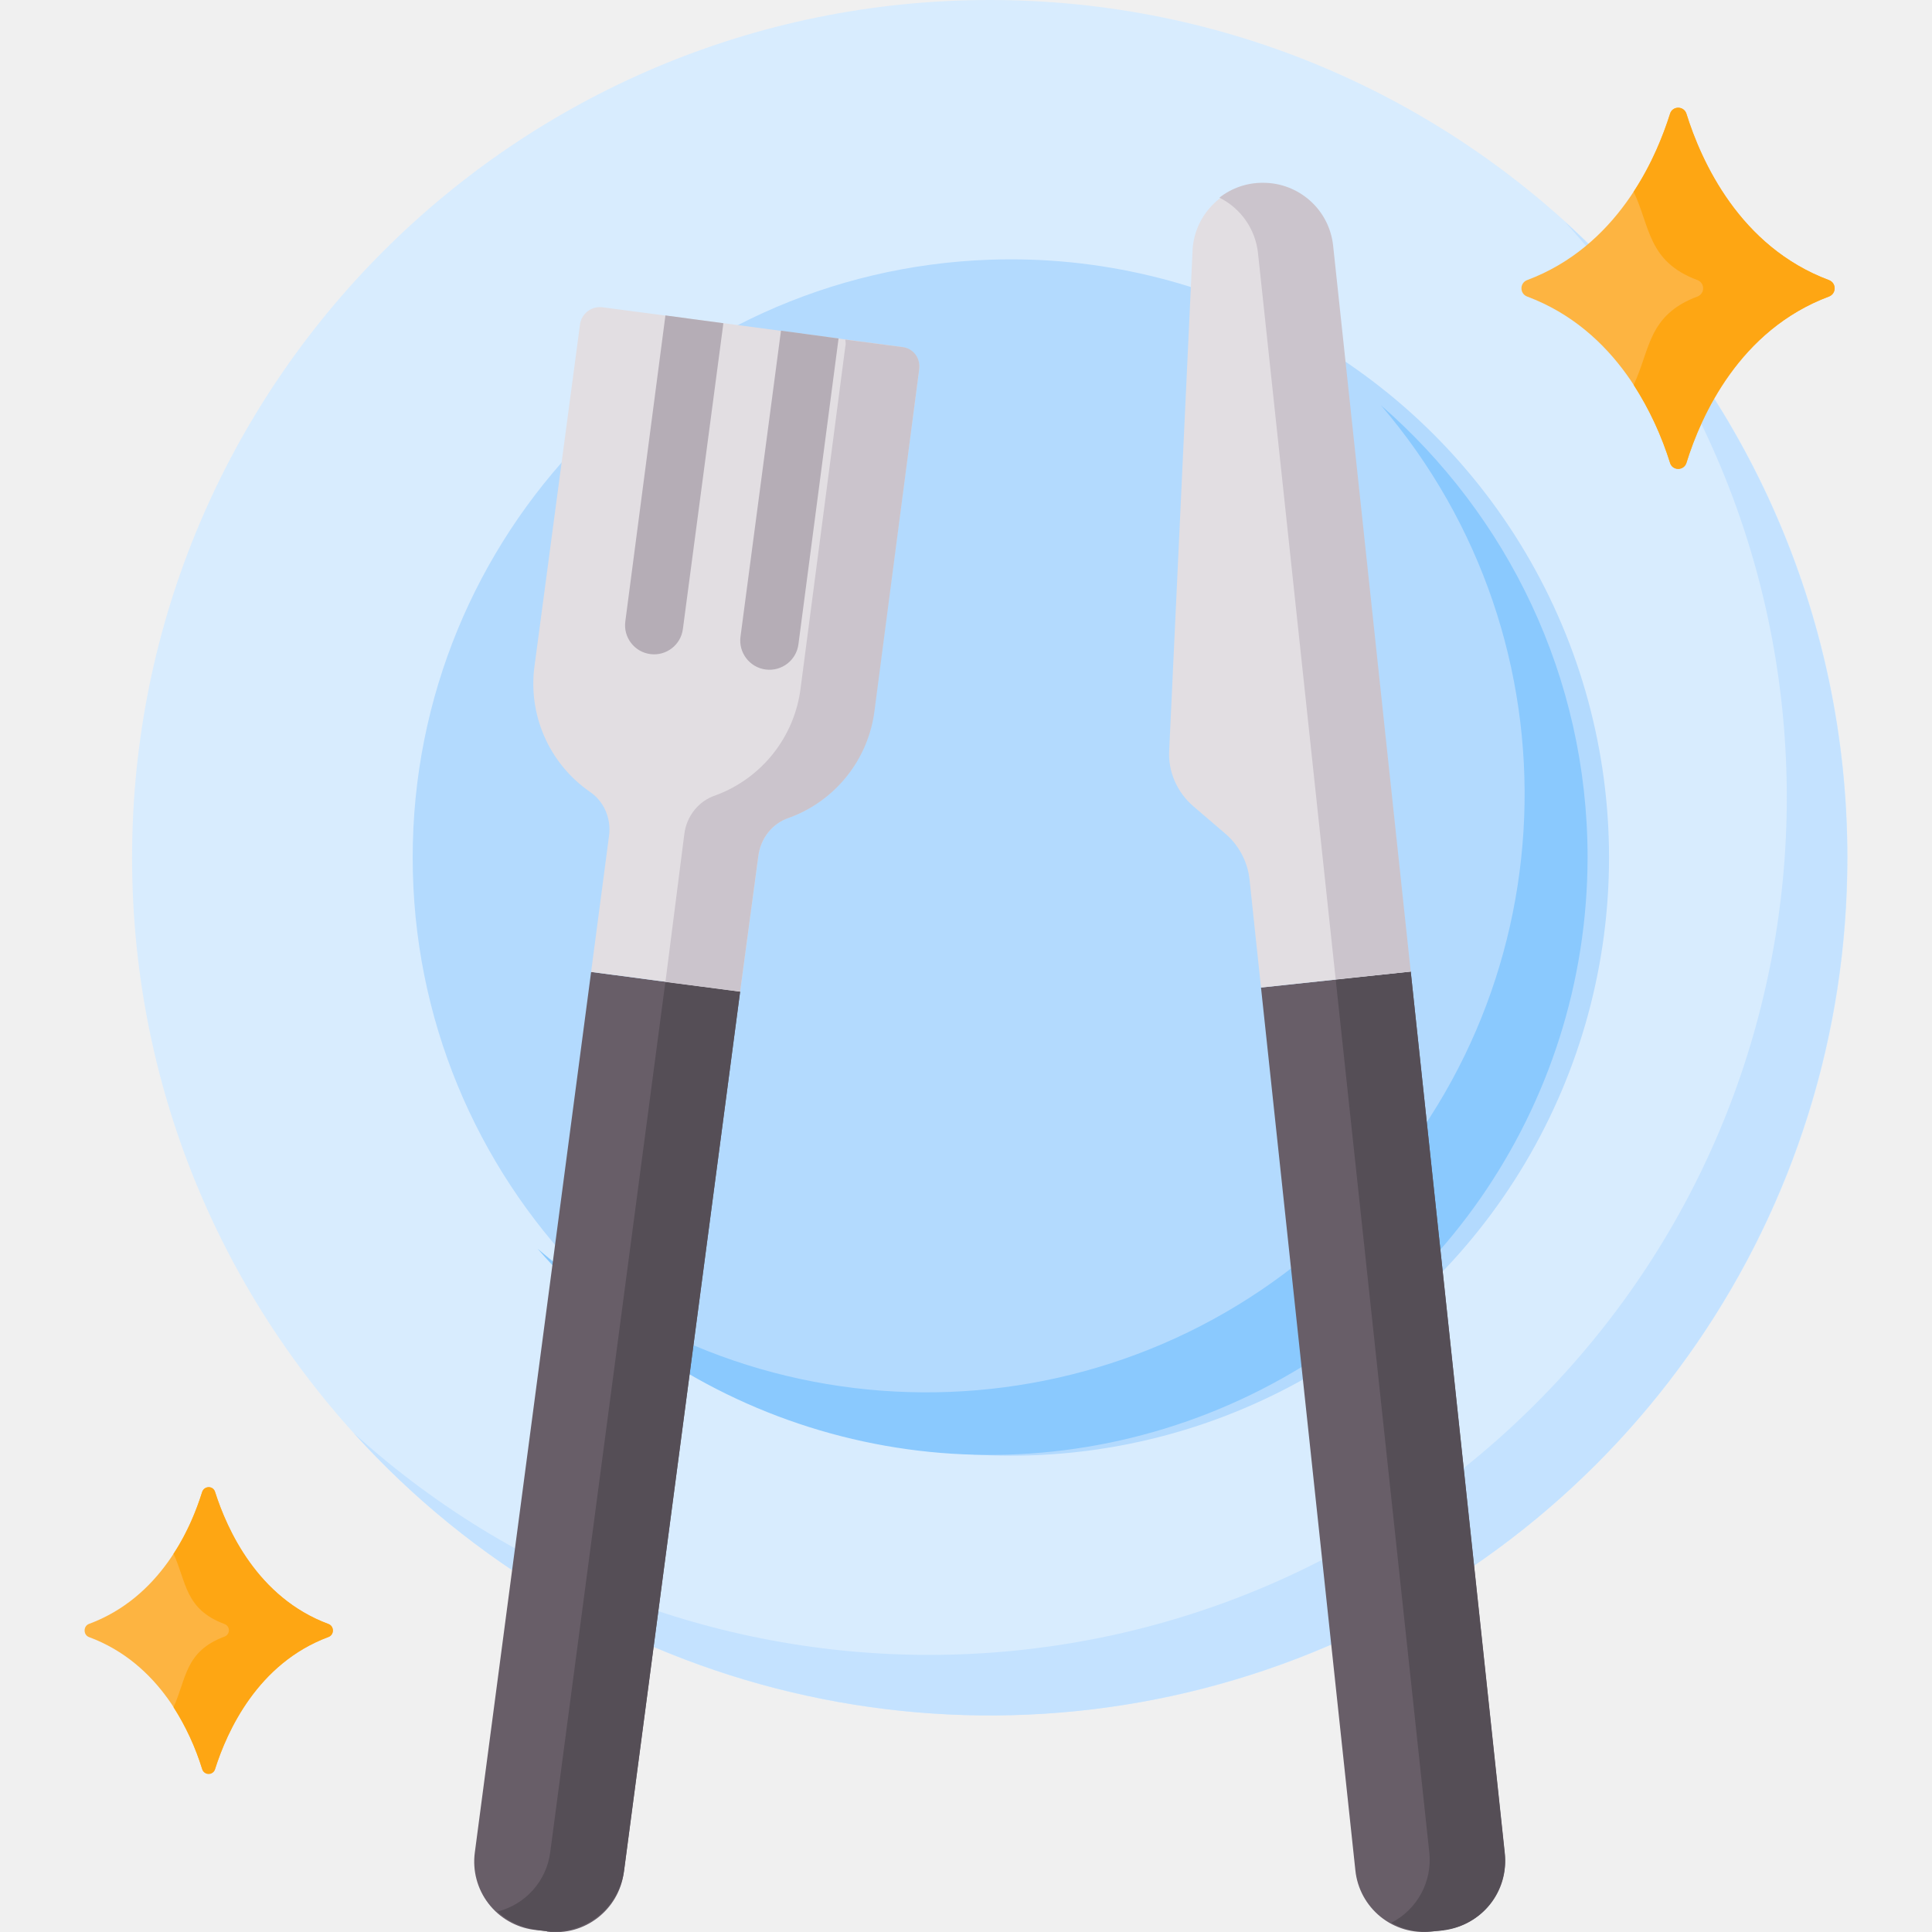
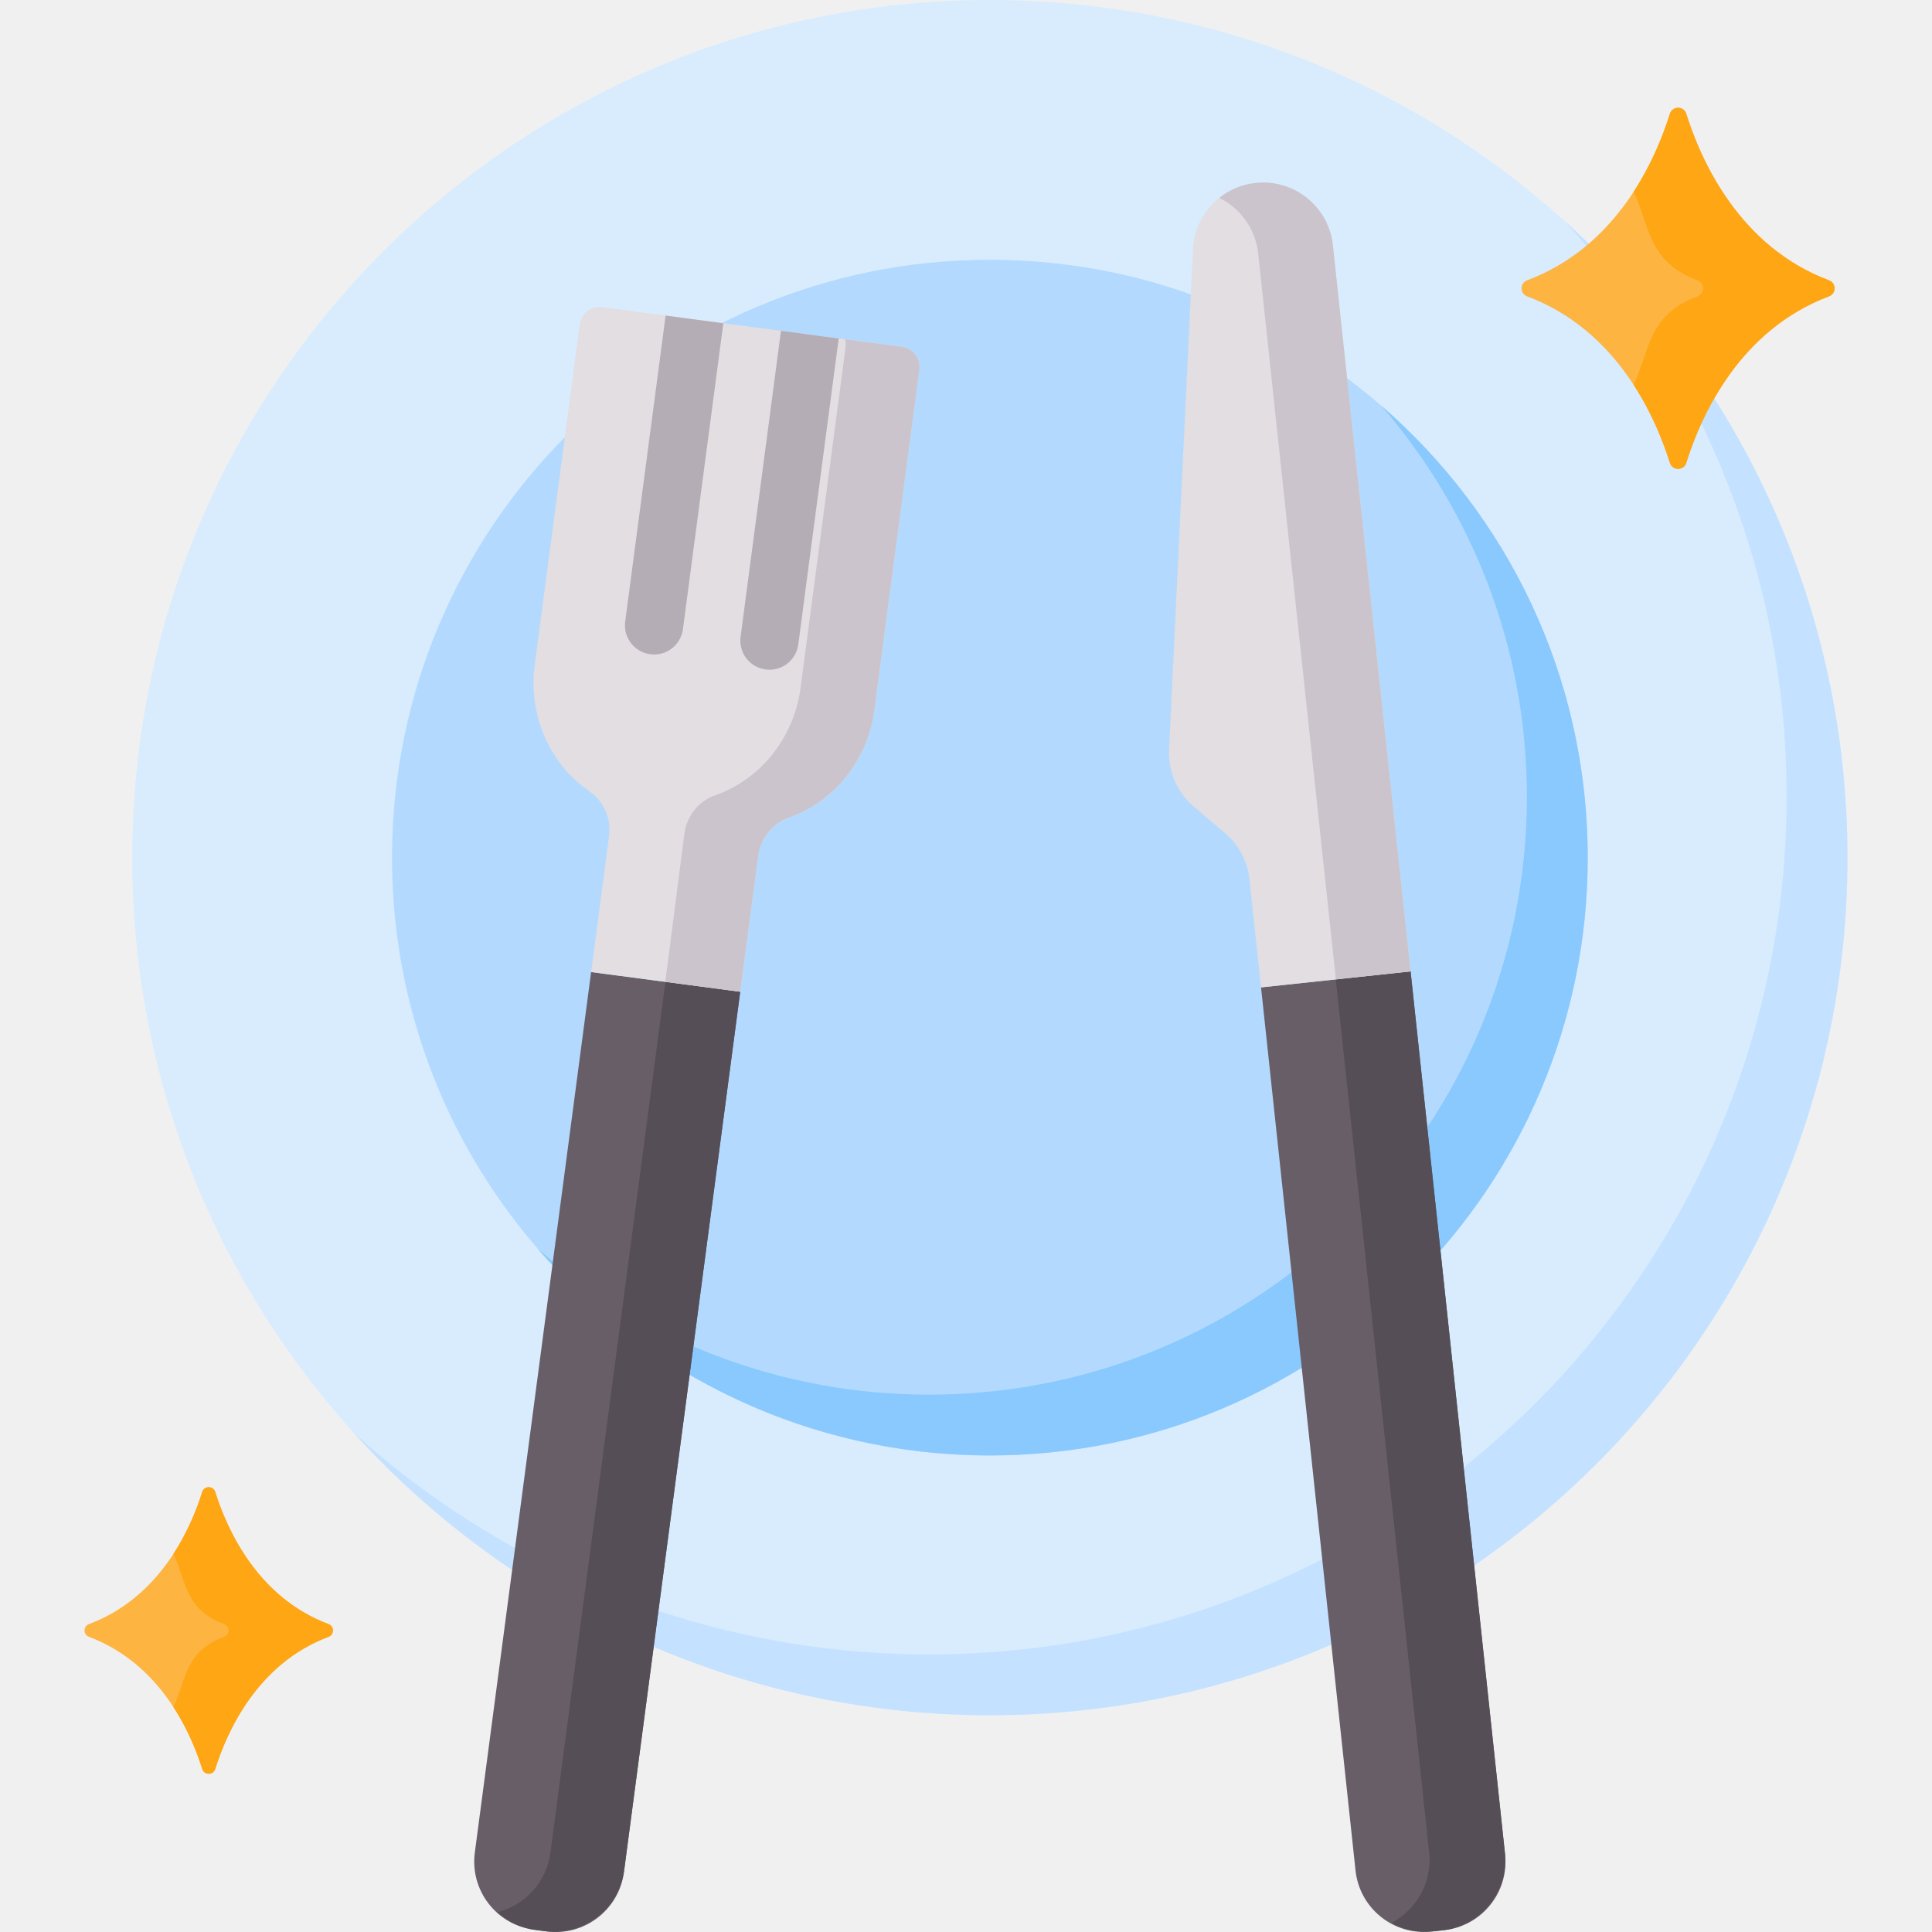
- <svg xmlns="http://www.w3.org/2000/svg" width="52" height="52" fill="none">
-   <g clip-path="url(#a)">
-     <path fill="#D8ECFE" d="M26.64 46.17a23.08 23.08 0 1 0 0-46.17 23.08 23.08 0 0 0 0 46.17Z" />
-     <path fill="#C4E2FF" d="M49.72 23.08a23.08 23.08 0 0 1-40.2 15.49 23.08 23.08 0 0 0 32.6-32.6 23.03 23.03 0 0 1 7.6 17.11Z" />
-     <path fill="#B3DAFE" d="M26.64 39.17a16.1 16.1 0 1 0 0-32.18 16.1 16.1 0 0 0 0 32.18Z" />
-     <path fill="#8AC9FE" d="M42.73 23.08a16.1 16.1 0 0 1-28.26 10.53 16.1 16.1 0 0 0 22.7-22.7c3.4 2.96 5.56 7.31 5.56 12.17Z" />
-     <path fill="#685E68" d="m14.72 51.98-.35-.04a1.85 1.85 0 0 1-1.59-2.08l3.13-23.7 4.01.53-3.13 23.7a1.85 1.85 0 0 1-2.07 1.6Z" />
-     <path fill="#554E56" d="M19.92 26.7 16.8 50.33a1.9 1.9 0 0 1-2.14 1.64l-.23-.03c-.4-.06-.76-.23-1.04-.49a1.9 1.9 0 0 0 1.42-1.6l3.1-23.43 2.01.26Z" />
-     <path fill="#E2DEE2" d="m20.24 8.8-4.03-.53a.54.54 0 0 0-.6.47l-1.22 9.16a3.54 3.54 0 0 0 1.47 3.4c.4.26.6.74.53 1.21l-.48 3.65 4.01.53.49-3.65c.06-.47.37-.88.82-1.03a3.54 3.54 0 0 0 2.3-2.9l1.21-9.17a.54.54 0 0 0-.46-.6l-4.04-.54Z" />
-     <path fill="#CBC4CC" d="m24.74 9.94-1.2 9.17a3.54 3.54 0 0 1-2.3 2.9c-.46.15-.77.56-.83 1.03l-.49 3.65-2.01-.26.51-3.99c.06-.47.38-.88.83-1.03a3.54 3.54 0 0 0 2.3-2.9l1.2-9.17c.02-.07.01-.14 0-.2l1.53.2c.3.03.5.3.46.6Z" />
-     <path fill="#B5ADB6" d="m19.47 8.7-1.09 8.23a.78.78 0 1 1-1.55-.2l1.08-8.24 1.56.21ZM22.57 9.11l-1.08 8.23a.78.78 0 1 1-1.56-.2l1.09-8.24 1.55.21Z" />
-     <path fill="#685E68" d="m38.87 51.95-.35.04a1.85 1.85 0 0 1-2.04-1.65l-2.54-23.76 4.03-.43L40.5 49.9a1.85 1.85 0 0 1-1.64 2.04Z" />
-     <path fill="#554E56" d="m38.81 51.96-.23.02c-.41.04-.8-.04-1.13-.23a1.9 1.9 0 0 0 1.02-1.89l-2.52-23.5 2.02-.21 2.53 23.71a1.9 1.9 0 0 1-1.69 2.1Z" />
-     <path fill="#E2DEE2" d="m37.97 26.15-4.03.43-.31-2.92a1.89 1.89 0 0 0-.66-1.23l-.84-.72c-.45-.38-.7-.95-.66-1.53L32.1 6.7a1.89 1.89 0 0 1 3.76-.1l2.1 19.54Z" />
-     <path fill="#CBC4CC" d="m37.97 26.15-2.02.21-2.09-19.54a1.89 1.89 0 0 0-1.04-1.5 1.88 1.88 0 0 1 1.18-.4c.95 0 1.77.71 1.88 1.68l2.09 19.55Z" />
-     <path fill="#FDB441" d="M44.95 3.06c-.4 1.27-1.44 3.58-3.85 4.48-.2.08-.2.36 0 .44 2.41.9 3.45 3.2 3.85 4.48.06.21.37.21.44 0 .4-1.27 1.43-3.58 3.84-4.48.2-.08.2-.36 0-.44-2.41-.9-3.45-3.2-3.84-4.48-.07-.21-.38-.21-.44 0Z" />
-     <path fill="#FEA613" d="M49.23 7.98c-2.41.9-3.45 3.2-3.84 4.48a.23.23 0 0 1-.44 0 8.66 8.66 0 0 0-.98-2.1c.45-.95.38-1.88 1.72-2.38.2-.08.2-.36 0-.44-1.34-.5-1.27-1.43-1.72-2.38.5-.76.8-1.53.98-2.1a.23.23 0 0 1 .44 0c.4 1.27 1.43 3.58 3.84 4.48.2.08.2.36 0 .44Z" />
-     <path fill="#FDB441" d="M5.44 40.16c-.31 1-1.13 2.84-3.05 3.55-.15.06-.15.29 0 .35 1.92.71 2.74 2.54 3.05 3.55.06.17.3.17.35 0 .32-1 1.14-2.84 3.05-3.55.16-.06.16-.29 0-.35-1.91-.71-2.73-2.55-3.05-3.55-.05-.17-.3-.17-.35 0Z" />
-     <path fill="#FEA613" d="M8.84 44.06c-1.91.71-2.73 2.54-3.05 3.55a.18.18 0 0 1-.35 0 6.87 6.87 0 0 0-.77-1.66c.35-.76.3-1.5 1.37-1.9a.18.18 0 0 0 0-.34c-1.07-.4-1.02-1.14-1.37-1.89.4-.6.63-1.22.77-1.66.06-.18.3-.18.35 0 .32 1 1.14 2.84 3.05 3.55.16.06.16.29 0 .35Z" />
+ <svg xmlns="http://www.w3.org/2000/svg" width="52" height="52" viewBox="0 0 52 52" fill="none">
+   <g clip-path="url(#clip0_107_1378)">
+     <path d="M26.642 46.166C39.39 46.166 49.725 35.831 49.725 23.083C49.725 10.335 39.39 0 26.642 0C13.894 0 3.559 10.335 3.559 23.083C3.559 35.831 13.894 46.166 26.642 46.166Z" fill="#D8ECFE" />
+     <path d="M49.725 23.083C49.725 35.831 39.391 46.166 26.642 46.166C19.852 46.166 13.746 43.233 9.522 38.566C13.617 42.272 19.048 44.528 25.005 44.528C37.753 44.528 48.087 34.194 48.087 21.446C48.087 15.486 45.829 10.053 42.12 5.957C46.79 10.181 49.725 16.29 49.725 23.083Z" fill="#C4E2FF" />
+     <path d="M26.642 39.174C35.529 39.174 42.734 31.97 42.734 23.083C42.734 14.196 35.529 6.991 26.642 6.991C17.755 6.991 10.551 14.196 10.551 23.083C10.551 31.97 17.755 39.174 26.642 39.174Z" fill="#B3DAFE" />
+     <path d="M42.734 23.083C42.734 31.97 35.529 39.174 26.642 39.174C21.781 39.174 17.424 37.02 14.474 33.613C17.297 36.058 20.978 37.537 25.005 37.537C33.892 37.537 41.096 30.332 41.096 21.446C41.096 17.419 39.617 13.738 37.172 10.915C40.579 13.865 42.734 18.222 42.734 23.083Z" fill="#8AC9FE" />
+     <path d="M14.715 51.984L14.372 51.939C13.359 51.805 12.646 50.875 12.78 49.861L15.91 26.163L19.923 26.693L16.793 50.391C16.659 51.405 15.729 52.118 14.715 51.984Z" fill="#685E68" />
+     <path d="M19.923 26.693L16.799 50.338C16.662 51.381 15.704 52.115 14.661 51.977L14.425 51.946C14.024 51.892 13.668 51.719 13.392 51.465C14.126 51.281 14.708 50.664 14.814 49.868L17.91 26.427L19.923 26.693Z" fill="#554E56" />
+     <path d="M20.245 8.802L16.212 8.269C15.915 8.23 15.643 8.439 15.603 8.736L14.392 17.902C14.212 19.266 14.806 20.575 15.863 21.296C16.256 21.565 16.455 22.04 16.392 22.512L15.91 26.163L19.923 26.693L20.406 23.042C20.468 22.57 20.783 22.163 21.233 22.006C22.44 21.583 23.354 20.474 23.534 19.11L24.745 9.943C24.784 9.646 24.575 9.374 24.278 9.335L20.245 8.802Z" fill="#E2DEE2" />
+     <path d="M24.745 9.943L23.534 19.11C23.354 20.474 22.439 21.584 21.232 22.006C20.783 22.163 20.467 22.569 20.406 23.041L19.923 26.693L17.907 26.426L18.42 22.443C18.482 21.97 18.797 21.564 19.247 21.407C20.454 20.984 21.368 19.875 21.548 18.511L22.759 9.345C22.769 9.271 22.763 9.199 22.744 9.132L24.279 9.335C24.575 9.374 24.783 9.646 24.745 9.943Z" fill="#CBC4CC" />
+     <path d="M19.469 8.7L18.381 16.934C18.329 17.328 17.992 17.616 17.605 17.616C17.571 17.616 17.536 17.614 17.502 17.609C17.072 17.552 16.77 17.158 16.827 16.73L17.915 8.495V8.494L19.469 8.7Z" fill="#B5ADB6" />
+     <path d="M22.574 9.11L21.486 17.345C21.434 17.739 21.098 18.026 20.711 18.026C20.677 18.026 20.642 18.024 20.608 18.019C20.178 17.963 19.876 17.569 19.933 17.139L21.02 8.904L22.574 9.11Z" fill="#B5ADB6" />
+     <path d="M38.865 51.951L38.522 51.988C37.505 52.097 36.593 51.361 36.484 50.344L33.941 26.576L37.966 26.145L40.509 49.914C40.618 50.93 39.882 51.843 38.865 51.951Z" fill="#685E68" />
+     <path d="M38.812 51.957L38.575 51.982C38.17 52.025 37.78 51.938 37.449 51.754C38.125 51.403 38.551 50.663 38.466 49.861L35.952 26.36L37.966 26.145L40.504 49.861C40.615 50.907 39.858 51.845 38.812 51.957Z" fill="#554E56" />
+     <path d="M37.966 26.145L33.941 26.576L33.629 23.664C33.578 23.183 33.343 22.739 32.974 22.425L32.13 21.708C31.683 21.329 31.438 20.764 31.466 20.179L32.109 6.712C32.154 5.782 32.869 5.023 33.795 4.924C34.833 4.813 35.764 5.564 35.875 6.601L37.966 26.145Z" fill="#E2DEE2" />
+     <path d="M37.966 26.145L35.955 26.36L33.864 6.821C33.791 6.152 33.38 5.602 32.817 5.326C33.09 5.108 33.427 4.963 33.796 4.924C33.864 4.917 33.931 4.913 33.998 4.913C34.952 4.913 35.771 5.631 35.875 6.601L37.966 26.145Z" fill="#CBC4CC" />
+     <path d="M44.946 3.062C44.547 4.333 43.513 6.643 41.101 7.545C40.904 7.619 40.904 7.902 41.101 7.976C43.513 8.877 44.547 11.187 44.946 12.459C45.013 12.673 45.319 12.673 45.386 12.459C45.784 11.187 46.819 8.877 49.23 7.976C49.427 7.902 49.427 7.619 49.23 7.545C46.819 6.643 45.784 4.333 45.386 3.062C45.319 2.847 45.013 2.847 44.946 3.062Z" fill="#FDB441" />
+     <path d="M49.23 7.976C46.819 8.877 45.784 11.187 45.386 12.458C45.319 12.674 45.013 12.674 44.945 12.458C44.768 11.892 44.465 11.121 43.97 10.358C44.416 9.41 44.354 8.476 45.692 7.976C45.889 7.902 45.889 7.619 45.692 7.545C44.354 7.044 44.416 6.11 43.97 5.161C44.465 4.4 44.768 3.628 44.945 3.062C45.013 2.847 45.319 2.847 45.386 3.062C45.784 4.333 46.819 6.643 49.23 7.545C49.427 7.619 49.427 7.902 49.23 7.976Z" fill="#FEA613" />
+     <path d="M5.443 40.156C5.127 41.165 4.306 42.998 2.392 43.714C2.236 43.772 2.236 43.997 2.392 44.055C4.306 44.771 5.127 46.604 5.443 47.613C5.497 47.784 5.739 47.784 5.793 47.613C6.109 46.604 6.93 44.771 8.844 44.055C9 43.997 9 43.772 8.844 43.714C6.93 42.998 6.109 41.165 5.793 40.156C5.739 39.985 5.497 39.985 5.443 40.156Z" fill="#FDB441" />
+     <path d="M8.844 44.055C6.93 44.77 6.109 46.604 5.793 47.613C5.739 47.783 5.497 47.783 5.443 47.613C5.302 47.163 5.062 46.551 4.669 45.946C5.023 45.193 4.974 44.452 6.036 44.055C6.192 43.996 6.192 43.772 6.036 43.713C4.974 43.316 5.023 42.575 4.669 41.822C5.062 41.217 5.302 40.605 5.443 40.156C5.497 39.985 5.739 39.985 5.793 40.156C6.109 41.164 6.93 42.997 8.844 43.713C9 43.772 9 43.996 8.844 44.055Z" fill="#FEA613" />
  </g>
  <defs>
-     <clipPath id="a">
-       <path fill="#fff" d="M0 0h52v52H0z" />
+     <clipPath id="clip0_107_1378">
+       <rect width="52" height="52" fill="white" />
    </clipPath>
  </defs>
</svg>
